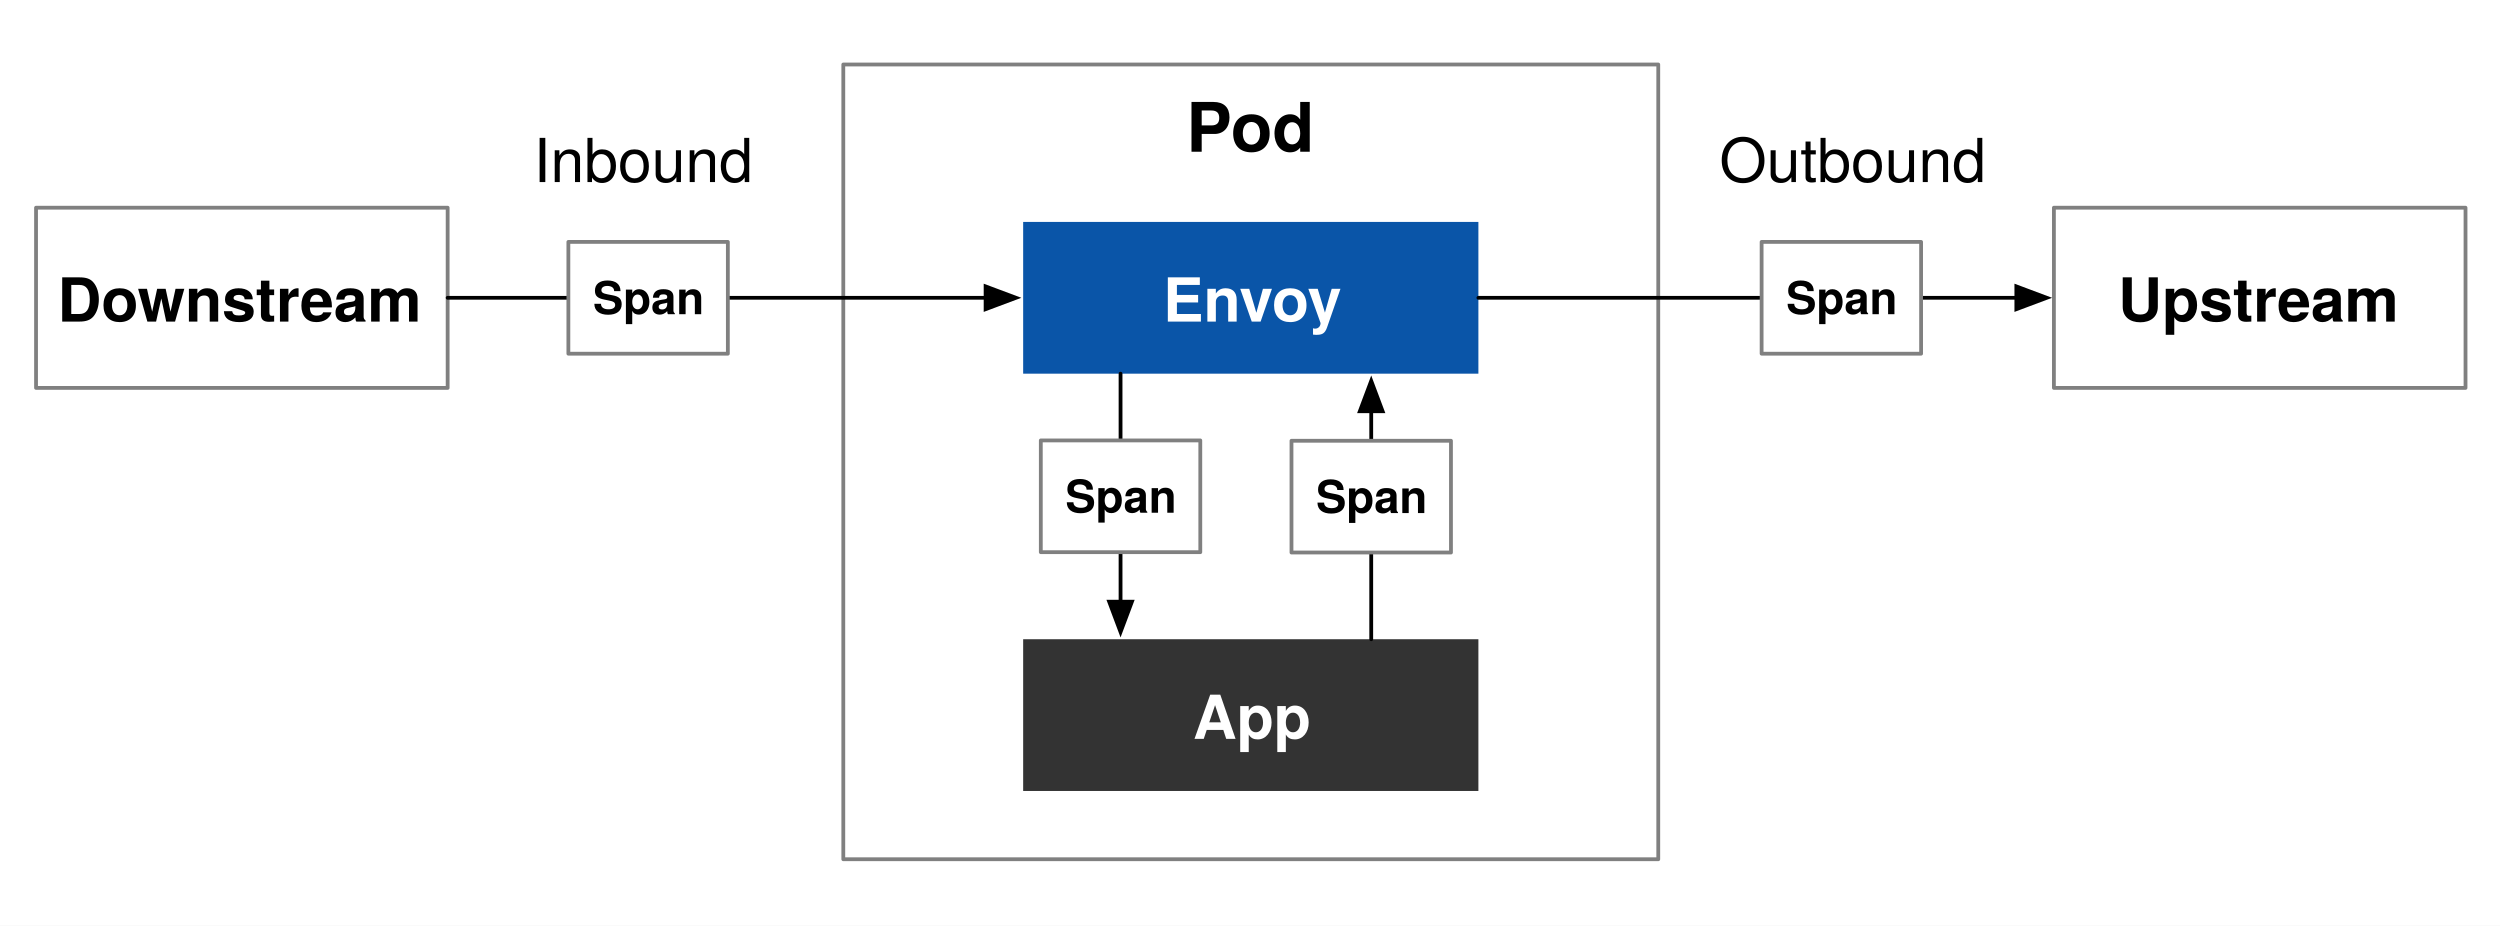
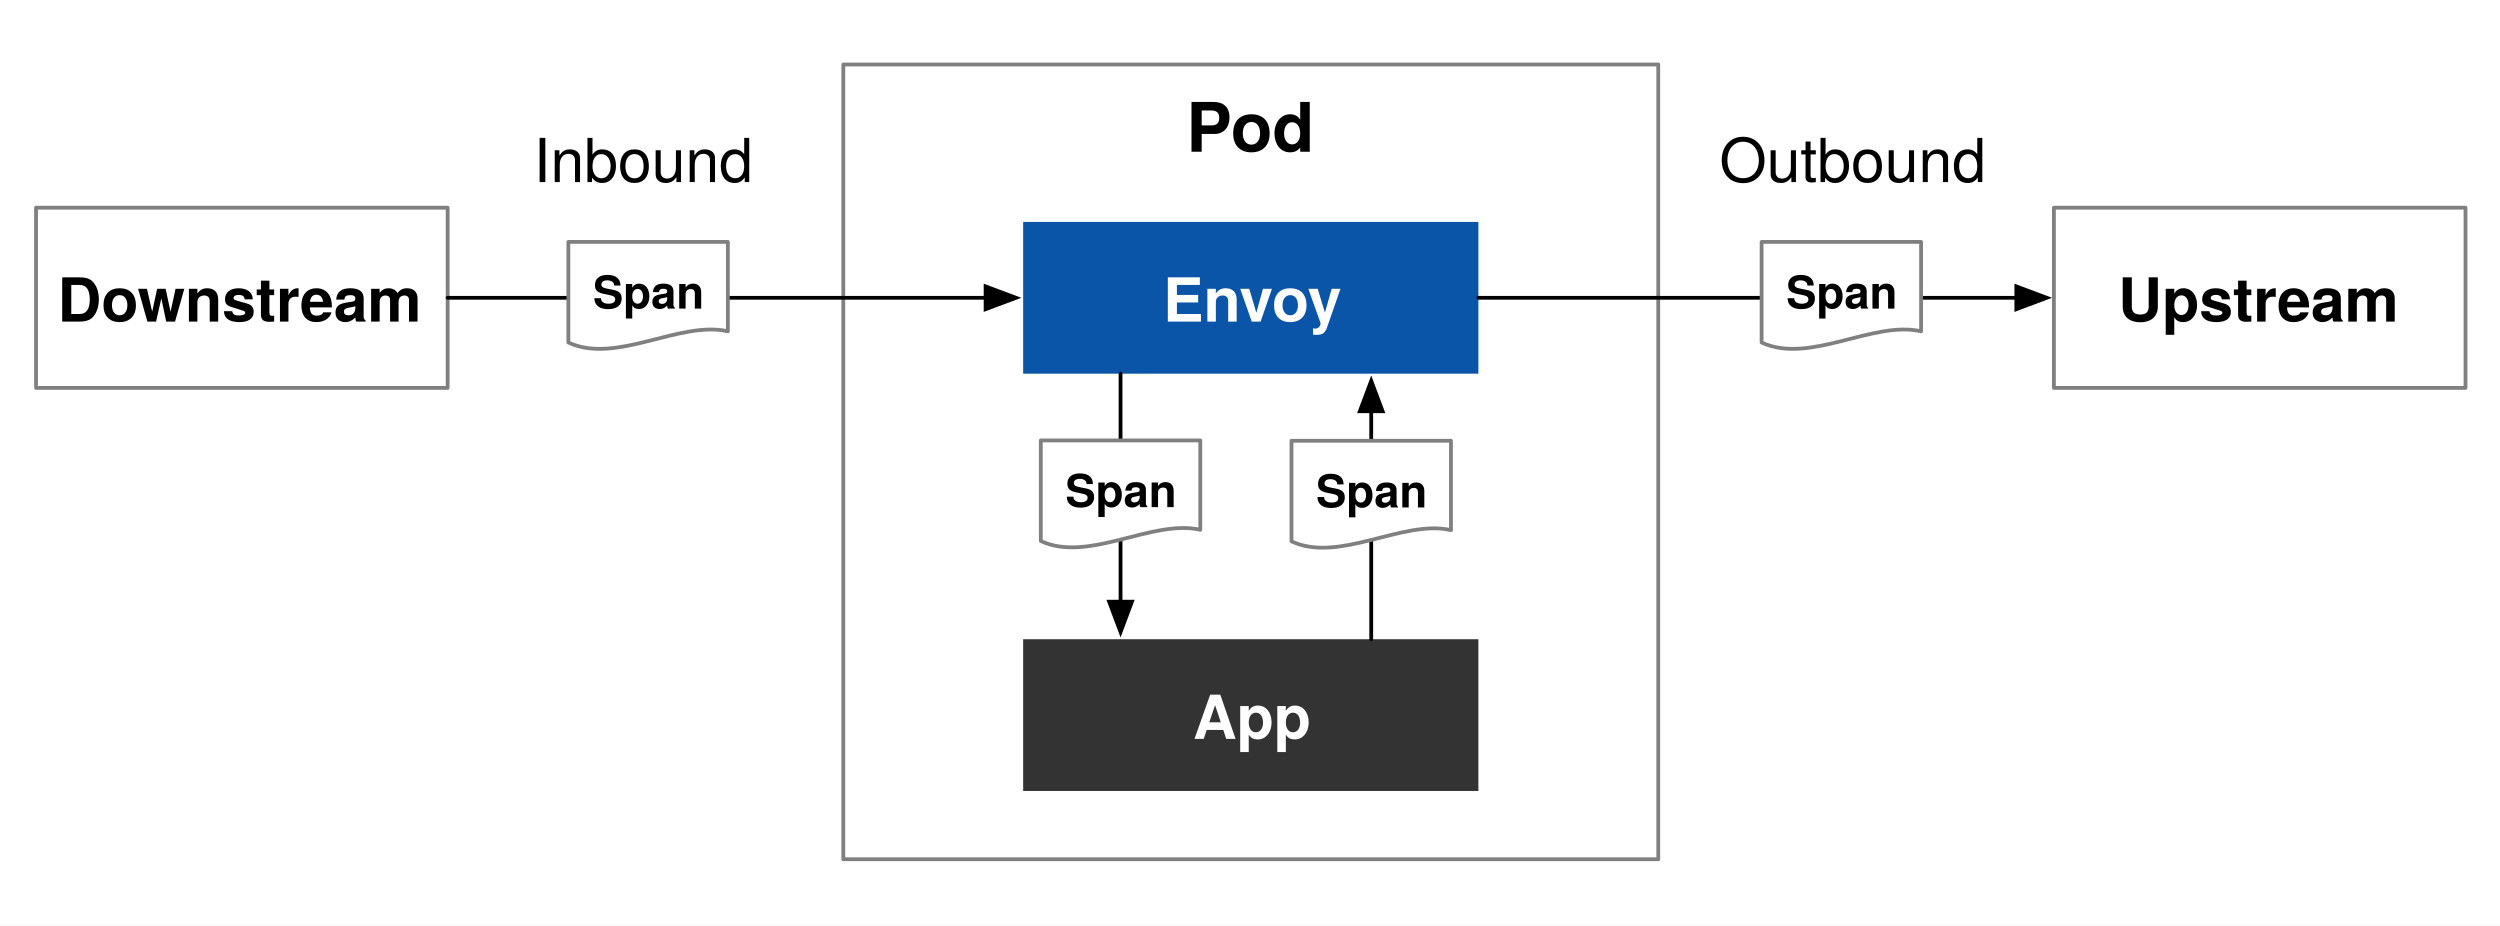
<svg xmlns="http://www.w3.org/2000/svg" version="1.1" viewBox="794 65 659 244" width="659" height="244">
  <defs>
    <marker orient="auto" overflow="visible" markerUnits="strokeWidth" id="FilledArrow_Marker" stroke-linejoin="miter" stroke-miterlimit="10" viewBox="-1 -4 10 8" markerWidth="10" markerHeight="8" color="black">
      <g>
        <path d="M 8 0 L 0 -3 L 0 3 Z" fill="currentColor" stroke="currentColor" stroke-width="1" />
      </g>
    </marker>
  </defs>
  <g id="Canvas_5" fill-opacity="1" fill="none" stroke="none" stroke-opacity="1" stroke-dasharray="none">
    <rect fill="white" x="794" y="65" width="659" height="244" />
    <g id="Canvas_5_Layer_1">
      <g id="Graphic_35">
        <rect x="794.955" y="65.375" width="657.5" height="242.75" fill="white" />
      </g>
      <g id="Graphic_18">
        <rect x="1016.293" y="82" width="214.824" height="209.5" fill="white" />
        <rect x="1016.293" y="82" width="214.824" height="209.5" stroke="gray" stroke-linecap="round" stroke-linejoin="round" stroke-width="1" />
        <text transform="translate(1021.293 87)" fill="black">
          <tspan font-family="Helvetica Neue" font-weight="bold" font-size="18" fill="black" x="85.411" y="18">Pod</tspan>
        </text>
      </g>
      <g id="Graphic_17">
        <rect x="1063.705" y="233.5" width="120" height="40" fill="#333" />
        <text transform="translate(1068.705 243.7679)" fill="white">
          <tspan font-family="Helvetica Neue" font-weight="bold" font-size="16" fill="white" x="39.744" y="16">App</tspan>
        </text>
      </g>
      <g id="Graphic_16">
        <rect x="1063.705" y="123.5" width="120" height="40" fill="#0a55a8" />
        <text transform="translate(1068.705 133.7679)" fill="white">
          <tspan font-family="Helvetica Neue" font-weight="bold" font-size="16" fill="white" x="31.872" y="16">Envoy</tspan>
        </text>
      </g>
      <g id="Graphic_19">
        <rect x="803.5" y="119.75" width="108.5" height="47.5" fill="white" />
        <rect x="803.5" y="119.75" width="108.5" height="47.5" stroke="gray" stroke-linecap="round" stroke-linejoin="round" stroke-width="1" />
        <text transform="translate(808.5 133.7679)" fill="black">
          <tspan font-family="Helvetica Neue" font-weight="bold" font-size="16" fill="black" x=".666" y="16">Downstream</tspan>
        </text>
      </g>
      <g id="Graphic_20">
        <rect x="1335.41" y="119.75" width="108.5" height="47.5" fill="white" />
        <rect x="1335.41" y="119.75" width="108.5" height="47.5" stroke="gray" stroke-linecap="round" stroke-linejoin="round" stroke-width="1" />
        <text transform="translate(1340.41 133.7679)" fill="black">
          <tspan font-family="Helvetica Neue" font-weight="bold" font-size="16" fill="black" x="11.922" y="16">Upstream</tspan>
        </text>
      </g>
      <g id="Line_21">
        <line x1="912" y1="143.5" x2="1053.805" y2="143.5" marker-end="url(#FilledArrow_Marker)" stroke="black" stroke-linecap="round" stroke-linejoin="round" stroke-width="1" />
      </g>
      <g id="Line_22">
        <line x1="1183.705" y1="143.5" x2="1325.51" y2="143.5" marker-end="url(#FilledArrow_Marker)" stroke="black" stroke-linecap="round" stroke-linejoin="round" stroke-width="1" />
      </g>
      <g id="Graphic_23">
-         <rect x="943.823" y="128.768" width="42.038" height="29.464" fill="white" />
-         <rect x="943.823" y="128.768" width="42.038" height="29.464" stroke="gray" stroke-linecap="round" stroke-linejoin="round" stroke-width="1" />
-         <text transform="translate(948.8234 135.826)" fill="black">
+         <path d="M 943.823 128.768 L 985.862 128.768 L 985.862 152.339 C 973.25 149.393 956.435 161.178 943.823 155.286 Z" fill="white" />
+         <path d="M 943.823 128.768 L 985.862 128.768 L 985.862 152.339 C 973.25 149.393 956.435 161.178 943.823 155.286 Z" stroke="gray" stroke-linecap="round" stroke-linejoin="round" stroke-width="1" />
+         <text transform="translate(948.8234 134.3527)" fill="black">
          <tspan font-family="Helvetica Neue" font-weight="bold" font-size="12" fill="black" x="1.457" y="12">Span</tspan>
        </text>
      </g>
      <g id="Line_25">
        <line x1="1089.377" y1="163.5" x2="1089.377" y2="223.6" marker-end="url(#FilledArrow_Marker)" stroke="black" stroke-linecap="round" stroke-linejoin="round" stroke-width="1" />
      </g>
      <g id="Line_26">
        <line x1="1155.455" y1="233.5" x2="1155.455" y2="173.4" marker-end="url(#FilledArrow_Marker)" stroke="black" stroke-linecap="round" stroke-linejoin="round" stroke-width="1" />
      </g>
      <g id="Graphic_29">
        <rect x="929.651" y="93" width="68.992" height="28.448" fill="white" />
        <text transform="translate(934.6506 98)" fill="black">
          <tspan font-family="Helvetica Neue" font-size="16" fill="black" x="0" y="15">Inbound</tspan>
        </text>
      </g>
      <g id="Graphic_30">
        <rect x="1242.239" y="93" width="82.048" height="28.448" fill="white" />
        <text transform="translate(1247.239 98)" fill="black">
          <tspan font-family="Helvetica Neue" font-size="16" fill="black" x="0" y="15">Outbound</tspan>
        </text>
      </g>
      <g id="Graphic_31">
-         <rect x="1068.358" y="181.093" width="42.038" height="29.464" fill="white" />
-         <rect x="1068.358" y="181.093" width="42.038" height="29.464" stroke="gray" stroke-linecap="round" stroke-linejoin="round" stroke-width="1" />
-         <text transform="translate(1073.358 188.1507)" fill="black">
+         <path d="M 1068.358 181.093 L 1110.396 181.093 L 1110.396 204.664 C 1097.785 201.718 1080.969 213.503 1068.358 207.61 Z" fill="white" />
+         <path d="M 1068.358 181.093 L 1110.396 181.093 L 1110.396 204.664 C 1097.785 201.718 1080.969 213.503 1068.358 207.61 Z" stroke="gray" stroke-linecap="round" stroke-linejoin="round" stroke-width="1" />
+         <text transform="translate(1073.358 186.6775)" fill="black">
          <tspan font-family="Helvetica Neue" font-weight="bold" font-size="12" fill="black" x="1.457" y="12">Span</tspan>
        </text>
      </g>
      <g id="Graphic_32">
-         <rect x="1134.436" y="181.183" width="42.038" height="29.464" fill="white" />
-         <rect x="1134.436" y="181.183" width="42.038" height="29.464" stroke="gray" stroke-linecap="round" stroke-linejoin="round" stroke-width="1" />
-         <text transform="translate(1139.436 188.2405)" fill="black">
+         <path d="M 1134.436 181.183 L 1176.474 181.183 L 1176.474 204.754 C 1163.863 201.807 1147.047 213.593 1134.436 207.7 Z" fill="white" />
+         <path d="M 1134.436 181.183 L 1176.474 181.183 L 1176.474 204.754 C 1163.863 201.807 1147.047 213.593 1134.436 207.7 Z" stroke="gray" stroke-linecap="round" stroke-linejoin="round" stroke-width="1" />
+         <text transform="translate(1139.436 186.7673)" fill="black">
          <tspan font-family="Helvetica Neue" font-weight="bold" font-size="12" fill="black" x="1.457" y="12">Span</tspan>
        </text>
      </g>
      <g id="Graphic_33">
-         <rect x="1258.362" y="128.768" width="42.038" height="29.464" fill="white" />
-         <rect x="1258.362" y="128.768" width="42.038" height="29.464" stroke="gray" stroke-linecap="round" stroke-linejoin="round" stroke-width="1" />
-         <text transform="translate(1263.362 135.826)" fill="black">
+         <path d="M 1258.362 128.768 L 1300.4 128.768 L 1300.4 152.339 C 1287.788 149.393 1270.973 161.178 1258.362 155.286 Z" fill="white" />
+         <path d="M 1258.362 128.768 L 1300.4 128.768 L 1300.4 152.339 C 1287.788 149.393 1270.973 161.178 1258.362 155.286 Z" stroke="gray" stroke-linecap="round" stroke-linejoin="round" stroke-width="1" />
+         <text transform="translate(1263.362 134.3527)" fill="black">
          <tspan font-family="Helvetica Neue" font-weight="bold" font-size="12" fill="black" x="1.457" y="12">Span</tspan>
        </text>
      </g>
    </g>
  </g>
</svg>
